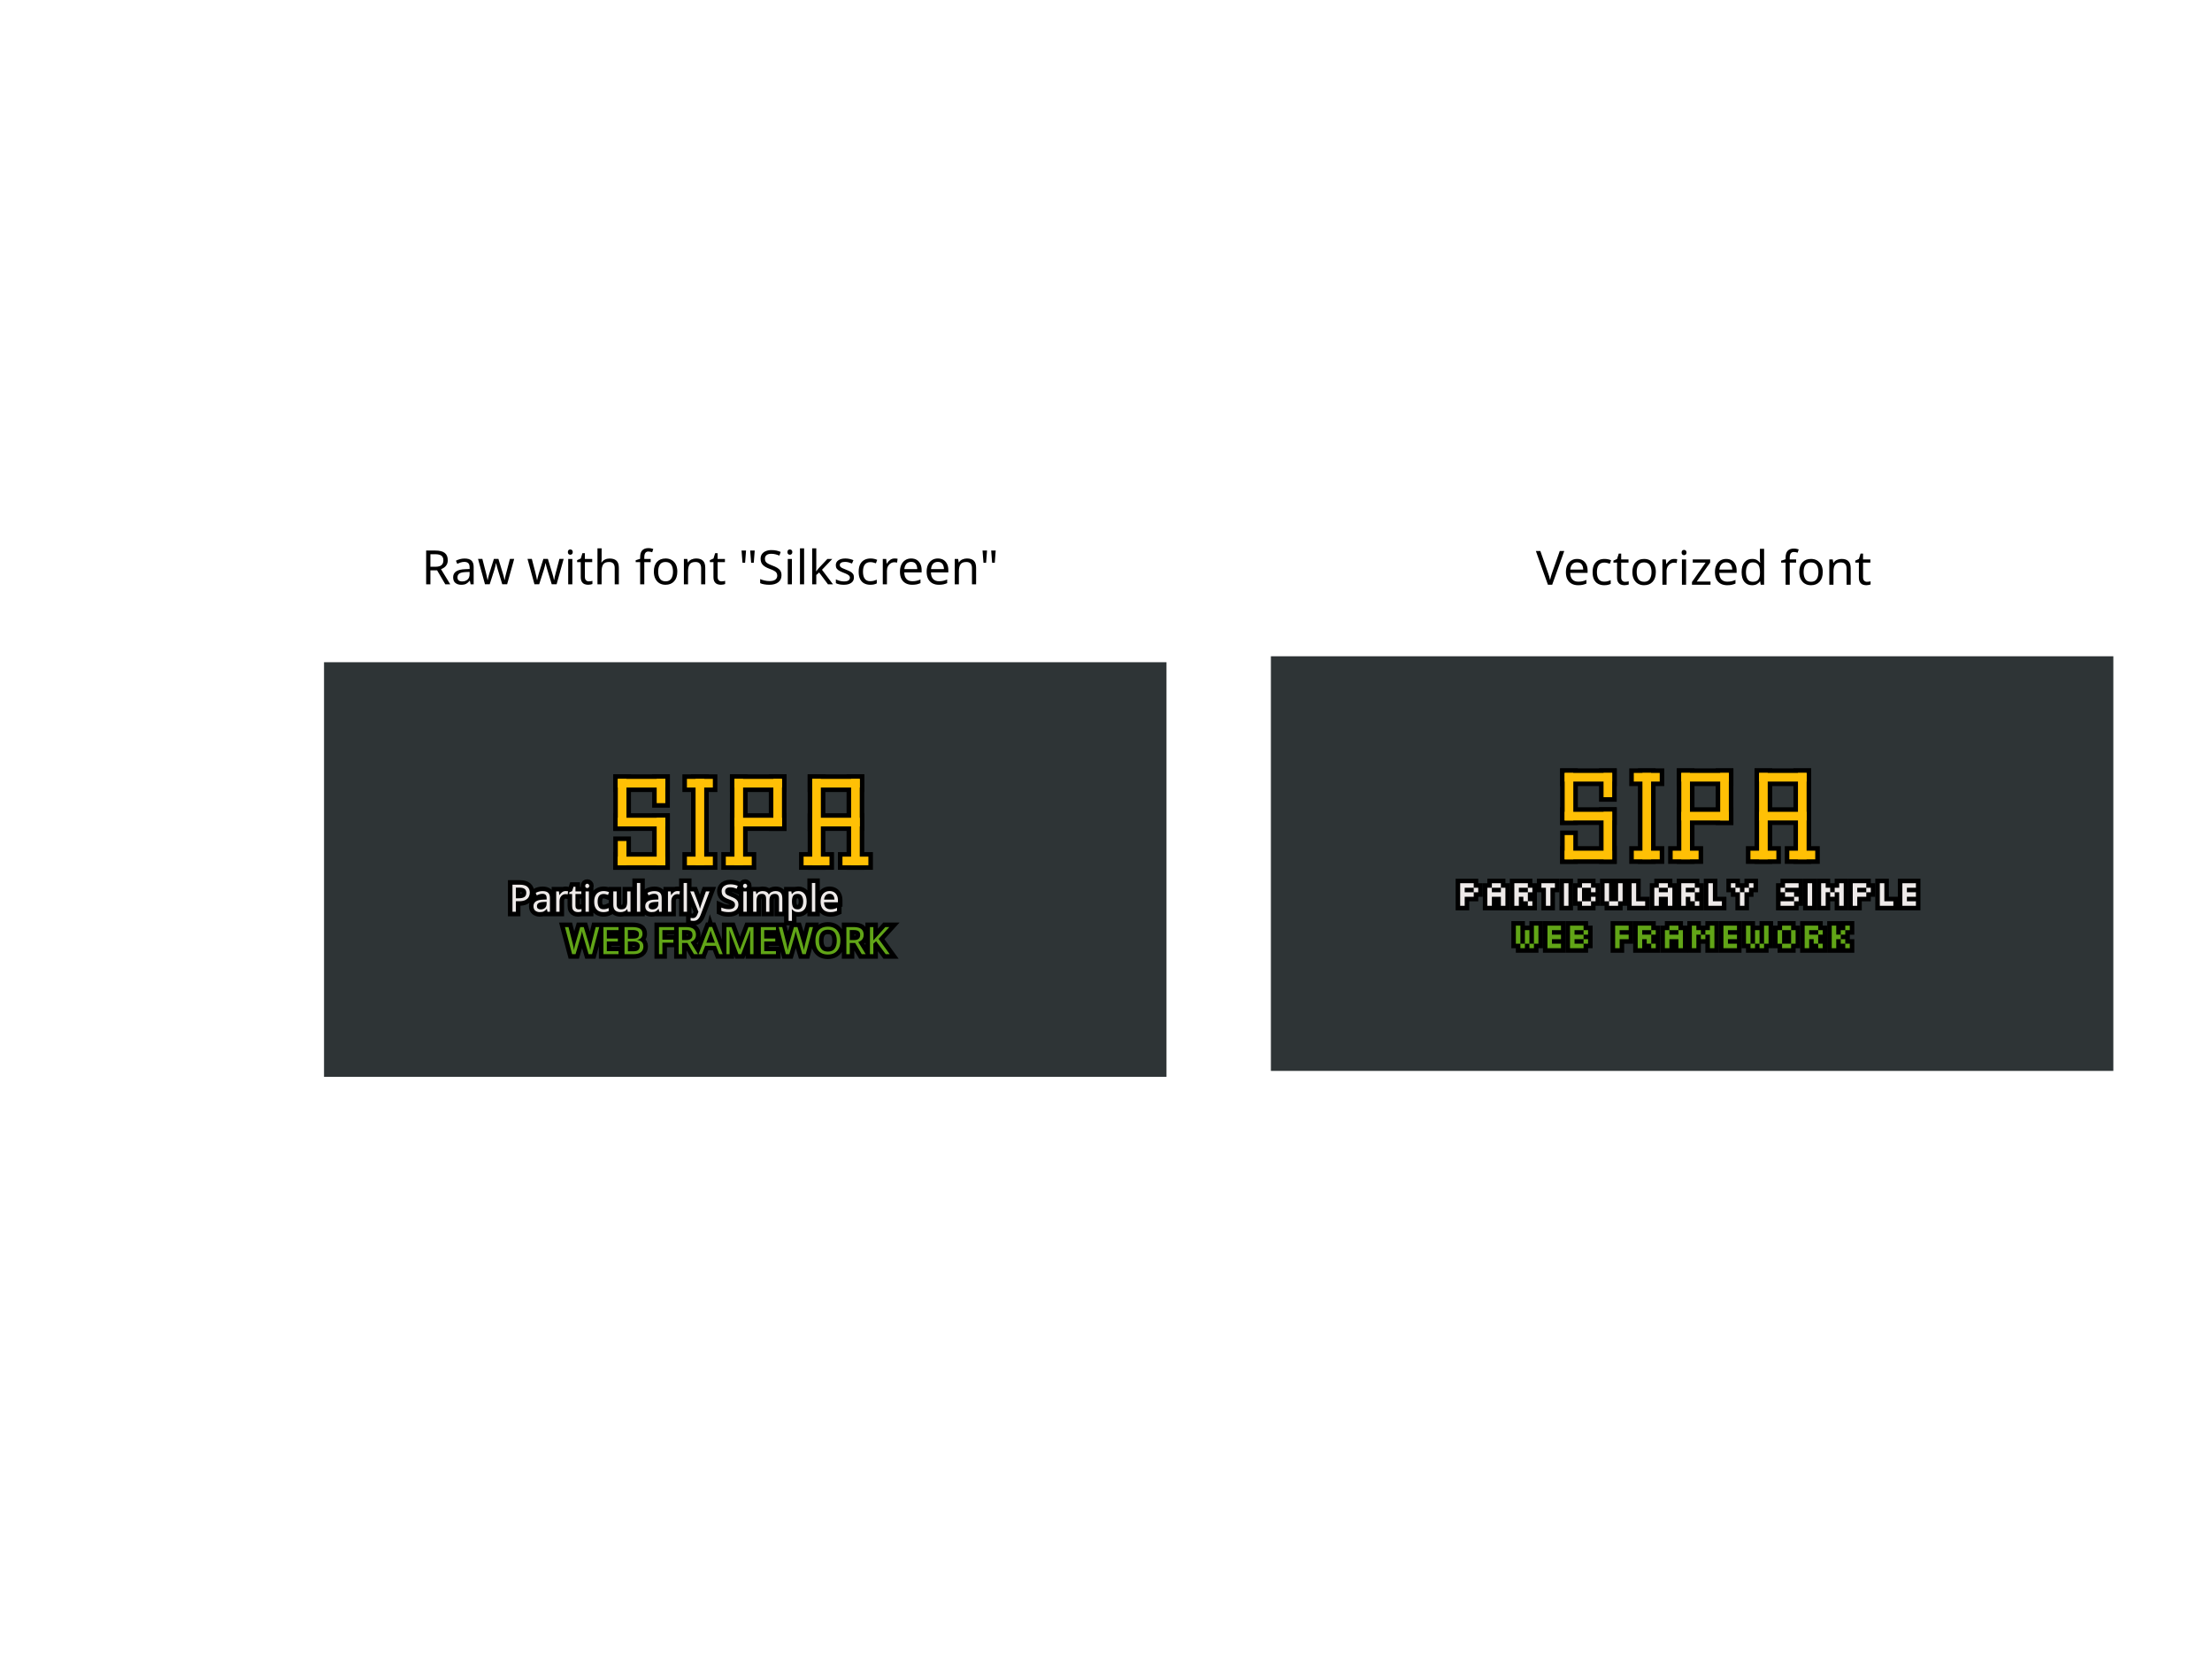
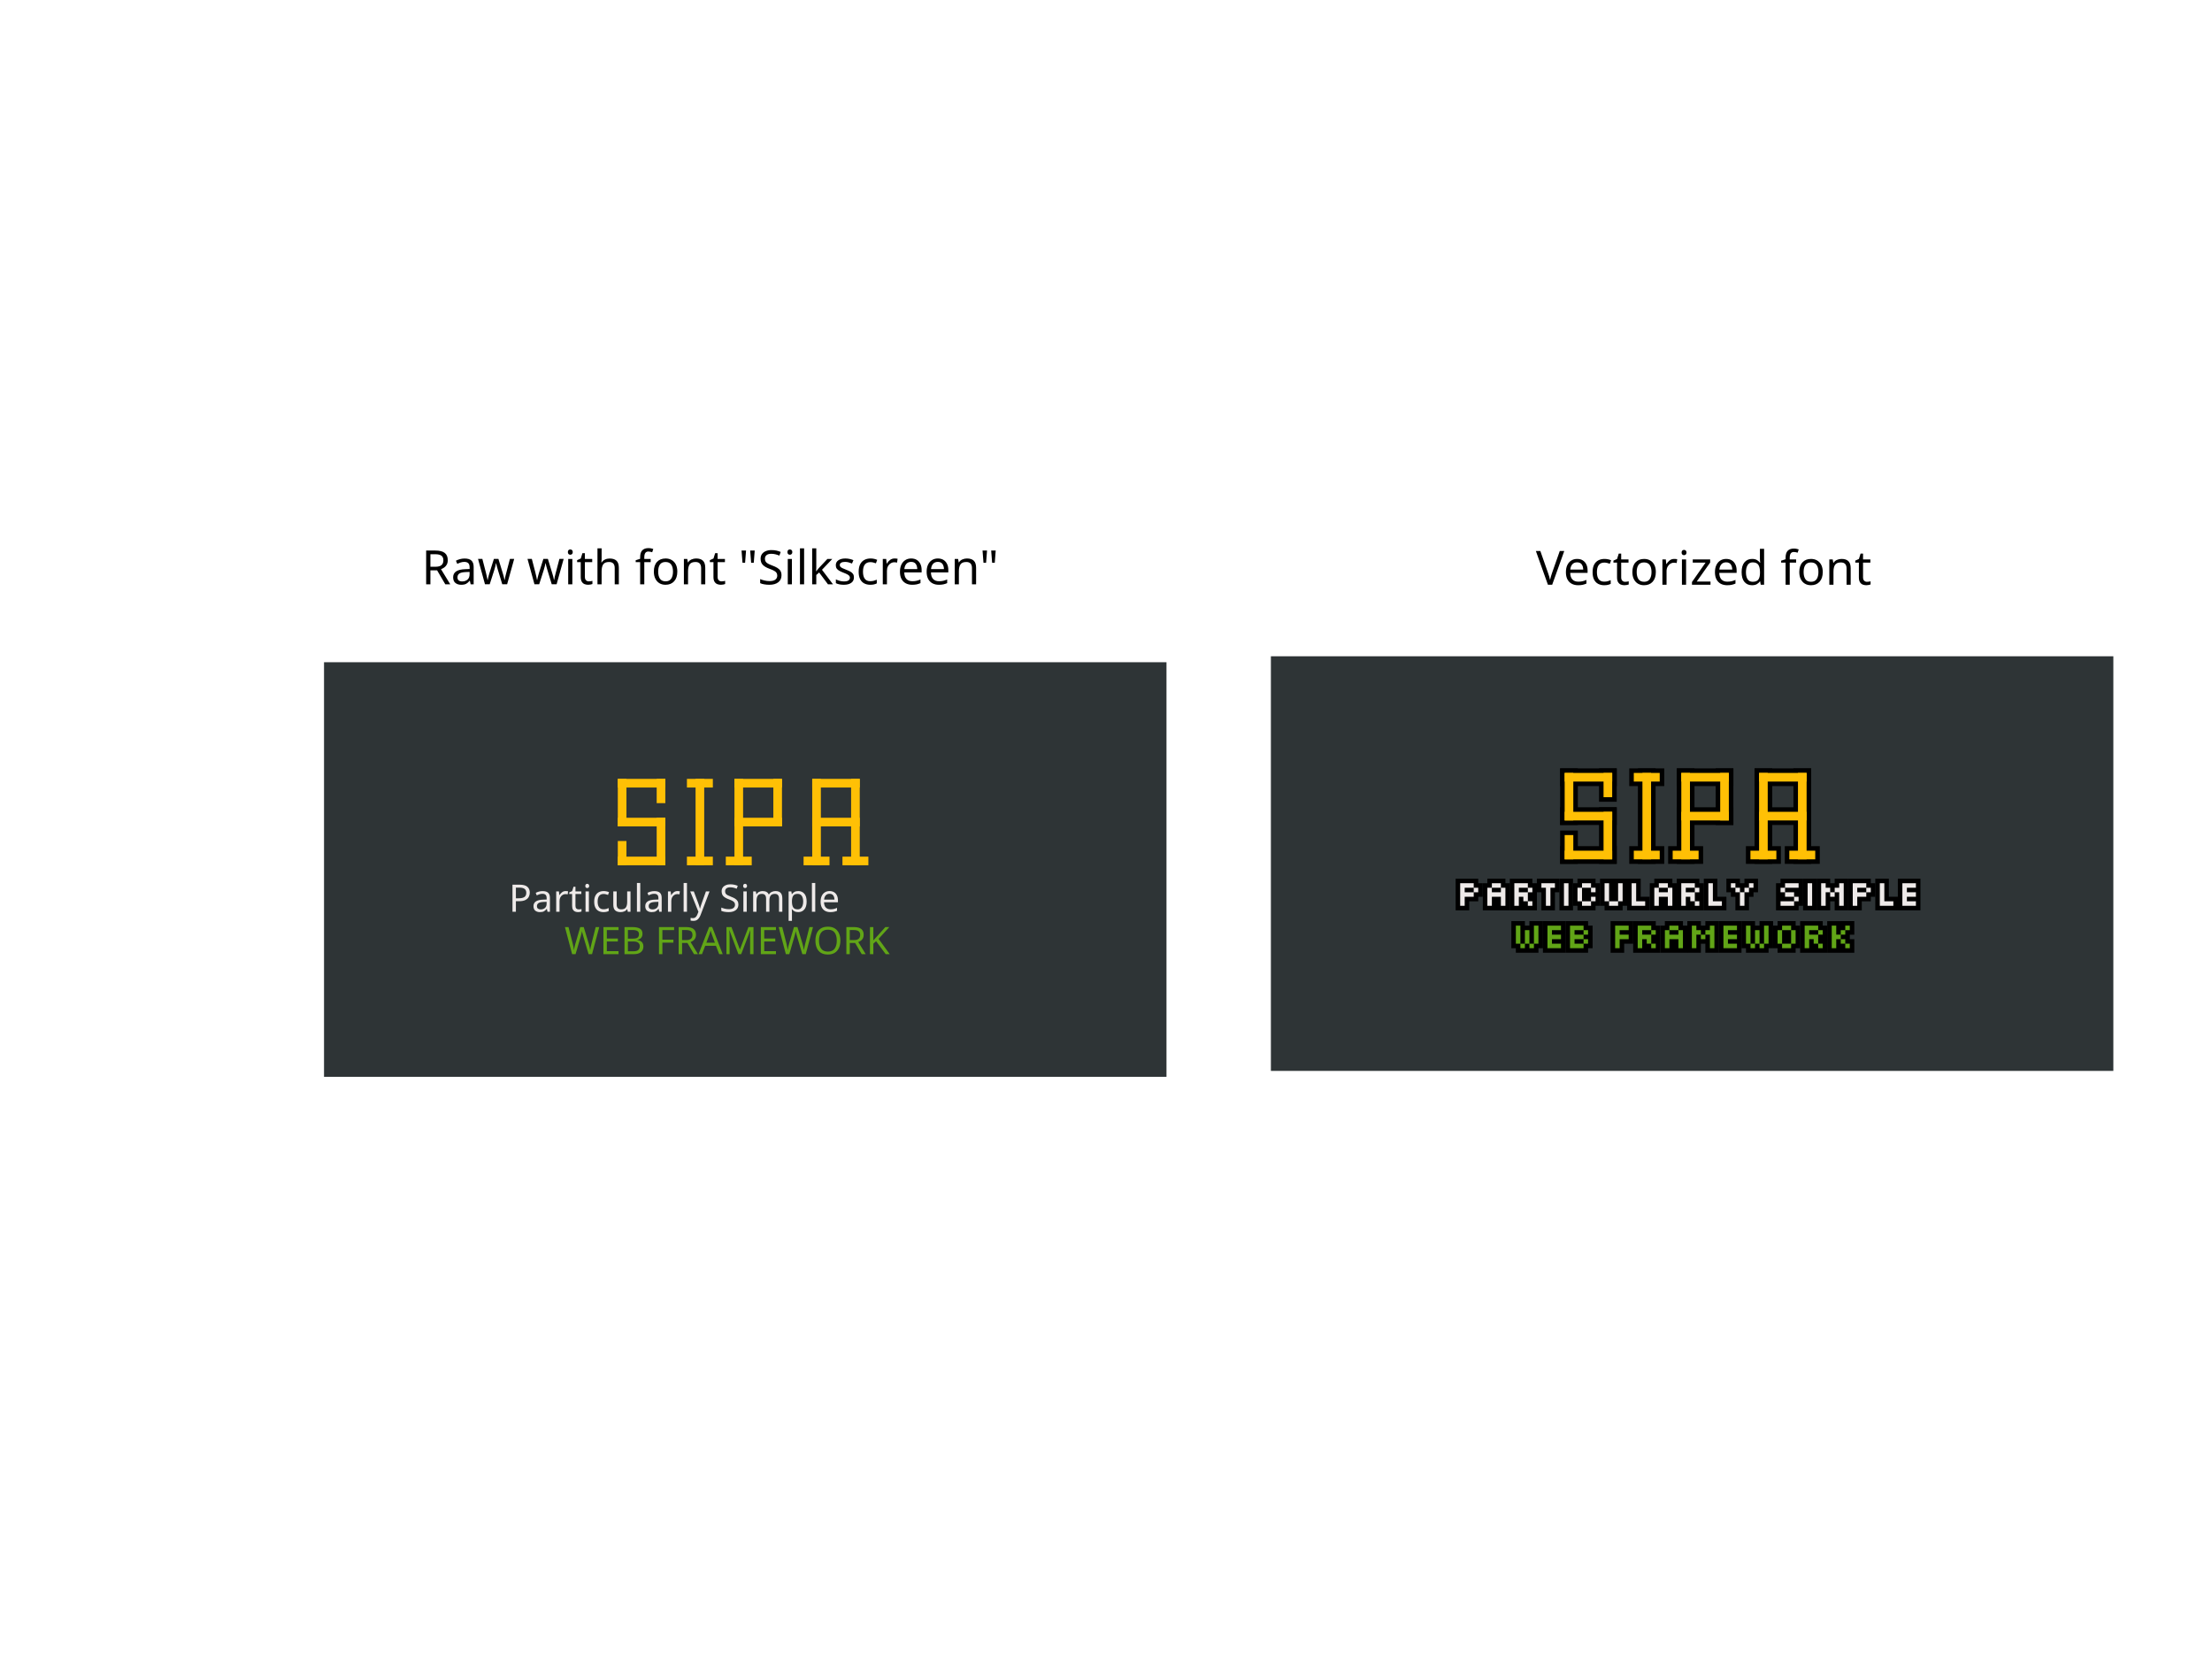
<svg xmlns="http://www.w3.org/2000/svg" width="1024" height="768" viewBox="0 0 1024 768" version="1.1" id="svg5">
  <defs id="defs2" />
  <g id="layer1">
    <rect style="fill:#2e3436;fill-opacity:1;stroke-width:28.039" id="rect19846" width="390" height="191.941" x="150" y="306.565" />
    <g id="g43095" transform="translate(0,36.56473)">
-       <g id="g42588" style="fill:#000000;fill-opacity:1;stroke:#000000;stroke-width:4.2;stroke-miterlimit:4;stroke-dasharray:none;stroke-opacity:1">
-         <rect style="fill:#000000;fill-opacity:1;stroke:#000000;stroke-width:4.2;stroke-miterlimit:4;stroke-dasharray:none;stroke-opacity:1" id="rect42546" width="22" height="4" x="286" y="324" />
-         <rect style="fill:#000000;fill-opacity:1;stroke:#000000;stroke-width:4.2;stroke-miterlimit:4;stroke-dasharray:none;stroke-opacity:1" id="rect42548" width="22" height="4" x="340" y="324" />
-         <rect style="fill:#000000;fill-opacity:1;stroke:#000000;stroke-width:4.2;stroke-miterlimit:4;stroke-dasharray:none;stroke-opacity:1" id="rect42550" width="22" height="4" x="340" y="342" />
-         <rect style="fill:#000000;fill-opacity:1;stroke:#000000;stroke-width:4.2;stroke-miterlimit:4;stroke-dasharray:none;stroke-opacity:1" id="rect42552" width="22" height="4" x="324" y="-362" transform="rotate(90)" />
-         <rect style="fill:#000000;fill-opacity:1;stroke:#000000;stroke-width:4.2;stroke-miterlimit:4;stroke-dasharray:none;stroke-opacity:1" id="rect42554" width="22" height="4" x="286" y="342" />
-         <rect style="fill:#000000;fill-opacity:1;stroke:#000000;stroke-width:4.2;stroke-miterlimit:4;stroke-dasharray:none;stroke-opacity:1" id="rect42556" width="22" height="4" x="286" y="360" />
-         <rect style="fill:#000000;fill-opacity:1;stroke:#000000;stroke-width:4.2;stroke-miterlimit:4;stroke-dasharray:none;stroke-opacity:1" id="rect42558" width="22" height="4" x="324" y="-290" transform="rotate(90)" />
-         <rect style="fill:#000000;fill-opacity:1;stroke:#000000;stroke-width:4.2;stroke-miterlimit:4;stroke-dasharray:none;stroke-opacity:1" id="rect42560" width="22" height="4" x="342" y="-308" transform="rotate(90)" />
-         <rect style="fill:#000000;fill-opacity:1;stroke:#000000;stroke-width:4.2;stroke-miterlimit:4;stroke-dasharray:none;stroke-opacity:1" id="rect42562" width="40" height="4" x="324" y="-326" transform="rotate(90)" />
-         <rect style="fill:#000000;fill-opacity:1;stroke:#000000;stroke-width:4.2;stroke-miterlimit:4;stroke-dasharray:none;stroke-opacity:1" id="rect42564" width="40" height="4" x="324" y="-344" transform="rotate(90)" />
-         <rect style="fill:#000000;fill-opacity:1;stroke:#000000;stroke-width:4.2;stroke-miterlimit:4;stroke-dasharray:none;stroke-opacity:1" id="rect42566" width="11.234" height="4" x="-335.234" y="-308" transform="matrix(0,-1,-1,0,0,0)" />
-         <rect style="fill:#000000;fill-opacity:1;stroke:#000000;stroke-width:4.2;stroke-miterlimit:4;stroke-dasharray:none;stroke-opacity:1" id="rect42568" width="12" height="4" x="-330" y="324" transform="scale(-1,1)" />
-         <rect style="fill:#000000;fill-opacity:1;stroke:#000000;stroke-width:4.2;stroke-miterlimit:4;stroke-dasharray:none;stroke-opacity:1" id="rect42570" width="12" height="4" x="-330" y="360" transform="scale(-1,1)" />
-         <rect style="fill:#000000;fill-opacity:1;stroke:#000000;stroke-width:4.2;stroke-miterlimit:4;stroke-dasharray:none;stroke-opacity:1" id="rect42572" width="12" height="4" x="-348" y="360" transform="scale(-1,1)" />
-         <rect style="fill:#000000;fill-opacity:1;stroke:#000000;stroke-width:4.2;stroke-miterlimit:4;stroke-dasharray:none;stroke-opacity:1" id="rect42574" width="22" height="4" x="376" y="324" />
-         <rect style="fill:#000000;fill-opacity:1;stroke:#000000;stroke-width:4.2;stroke-miterlimit:4;stroke-dasharray:none;stroke-opacity:1" id="rect42576" width="22" height="4" x="376" y="342" />
-         <rect style="fill:#000000;fill-opacity:1;stroke:#000000;stroke-width:4.2;stroke-miterlimit:4;stroke-dasharray:none;stroke-opacity:1" id="rect42578" width="40" height="4" x="324" y="-380" transform="rotate(90)" />
-         <rect style="fill:#000000;fill-opacity:1;stroke:#000000;stroke-width:4.2;stroke-miterlimit:4;stroke-dasharray:none;stroke-opacity:1" id="rect42580" width="12" height="4" x="-384" y="360" transform="scale(-1,1)" />
-         <rect style="fill:#000000;fill-opacity:1;stroke:#000000;stroke-width:4.2;stroke-miterlimit:4;stroke-dasharray:none;stroke-opacity:1" id="rect42582" width="40" height="4" x="324" y="-398" transform="rotate(90)" />
-         <rect style="fill:#000000;fill-opacity:1;stroke:#000000;stroke-width:4.2;stroke-miterlimit:4;stroke-dasharray:none;stroke-opacity:1" id="rect42584" width="12" height="4" x="-402" y="360" transform="scale(-1,1)" />
-         <rect style="fill:#000000;fill-opacity:1;stroke:#000000;stroke-width:4.2;stroke-miterlimit:4;stroke-dasharray:none;stroke-opacity:1" id="rect42586" width="11.234" height="4" x="-364" y="-290" transform="matrix(0,-1,-1,0,0,0)" />
-       </g>
      <g id="g42544">
        <rect style="fill:#ffc005;fill-opacity:1;stroke:none;stroke-width:17.957" id="rect1068-6" width="22" height="4" x="286" y="324" />
        <rect style="fill:#ffc005;fill-opacity:1;stroke:none;stroke-width:17.957" id="rect1068-1-1" width="22" height="4" x="340" y="324" />
        <rect style="fill:#ffc005;fill-opacity:1;stroke:none;stroke-width:17.957" id="rect1068-5-1" width="22" height="4" x="340" y="342" />
        <rect style="fill:#ffc005;fill-opacity:1;stroke:none;stroke-width:17.957" id="rect1068-5-9-5" width="22" height="4" x="324" y="-362" transform="rotate(90)" />
        <rect style="fill:#ffc005;fill-opacity:1;stroke:none;stroke-width:17.957" id="rect1068-9-9" width="22" height="4" x="286" y="342" />
        <rect style="fill:#ffc005;fill-opacity:1;stroke:none;stroke-width:17.957" id="rect1068-9-09-8" width="22" height="4" x="286" y="360" />
        <rect style="fill:#ffc005;fill-opacity:1;stroke:none;stroke-width:17.957" id="rect1068-9-0-4" width="22" height="4" x="324" y="-290" transform="rotate(90)" />
        <rect style="fill:#ffc005;fill-opacity:1;stroke:none;stroke-width:17.957" id="rect1068-9-0-85-8" width="22" height="4" x="342" y="-308" transform="rotate(90)" />
        <rect style="fill:#ffc005;fill-opacity:1;stroke:none;stroke-width:24.214" id="rect1068-9-0-85-3-10" width="40" height="4" x="324" y="-326" transform="rotate(90)" />
        <rect style="fill:#ffc005;fill-opacity:1;stroke:none;stroke-width:24.214" id="rect1068-9-0-85-3-1-3" width="40" height="4" x="324" y="-344" transform="rotate(90)" />
        <rect style="fill:#ffc005;fill-opacity:1;stroke:none;stroke-width:12.832" id="rect1068-9-0-8-0" width="11.234" height="4" x="-335.234" y="-308" transform="matrix(0,-1,-1,0,0,0)" />
        <rect style="fill:#ffc005;fill-opacity:1;stroke:none;stroke-width:13.262" id="rect1068-9-0-8-8-4" width="12" height="4" x="-330" y="324" transform="scale(-1,1)" />
        <rect style="fill:#ffc005;fill-opacity:1;stroke:none;stroke-width:13.262" id="rect1068-9-0-8-8-5-4" width="12" height="4" x="-330" y="360" transform="scale(-1,1)" />
        <rect style="fill:#ffc005;fill-opacity:1;stroke:none;stroke-width:13.262" id="rect1068-9-0-8-8-5-6-4" width="12" height="4" x="-348" y="360" transform="scale(-1,1)" />
        <rect style="fill:#ffc005;fill-opacity:1;stroke:none;stroke-width:17.957" id="rect1068-1-8-4" width="22" height="4" x="376" y="324" />
        <rect style="fill:#ffc005;fill-opacity:1;stroke:none;stroke-width:17.957" id="rect1068-5-4-7" width="22" height="4" x="376" y="342" />
        <rect style="fill:#ffc005;fill-opacity:1;stroke:none;stroke-width:24.214" id="rect1068-9-0-85-3-1-8-6" width="40" height="4" x="324" y="-380" transform="rotate(90)" />
        <rect style="fill:#ffc005;fill-opacity:1;stroke:none;stroke-width:13.262" id="rect1068-9-0-8-8-5-6-1-31" width="12" height="4" x="-384" y="360" transform="scale(-1,1)" />
        <rect style="fill:#ffc005;fill-opacity:1;stroke:none;stroke-width:24.214" id="rect1068-9-0-85-3-1-8-0-7" width="40" height="4" x="324" y="-398" transform="rotate(90)" />
        <rect style="fill:#ffc005;fill-opacity:1;stroke:none;stroke-width:13.262" id="rect1068-9-0-8-8-5-6-1-3-5" width="12" height="4" x="-402" y="360" transform="scale(-1,1)" />
        <rect style="fill:#ffc005;fill-opacity:1;stroke:none;stroke-width:12.832" id="rect1068-9-0-8-6-9" width="11.234" height="4" x="-364" y="-290" transform="matrix(0,-1,-1,0,0,0)" />
      </g>
    </g>
    <g id="g43049" transform="translate(-6,38.56473)">
-       <text xml:space="preserve" style="font-style:normal;font-weight:normal;font-size:17.546px;line-height:1.25;font-family:sans-serif;fill:#000000;fill-opacity:1;stroke:#000000;stroke-width:4.2;stroke-miterlimit:4;stroke-dasharray:none;stroke-opacity:1" x="241.54" y="383.51" id="text42467">
-         <tspan id="tspan42465" x="241.54" y="383.51" style="font-style:normal;font-variant:normal;font-weight:normal;font-stretch:normal;font-family:Silkscreen;-inkscape-font-specification:Silkscreen;fill:#000000;fill-opacity:1;stroke:#000000;stroke-width:4.2;stroke-miterlimit:4;stroke-dasharray:none;stroke-opacity:1">Particularly Simple</tspan>
-       </text>
      <text xml:space="preserve" style="font-style:normal;font-weight:normal;font-size:17.546px;line-height:1.25;font-family:sans-serif;fill:#eeeae9;fill-opacity:1;stroke:none;stroke-width:4.2;stroke-miterlimit:4;stroke-dasharray:none" x="241.54" y="383.51" id="text2584-6">
        <tspan id="tspan2582-2" x="241.54" y="383.51" style="font-style:normal;font-variant:normal;font-weight:normal;font-stretch:normal;font-family:Silkscreen;-inkscape-font-specification:Silkscreen;fill:#eeeae9;fill-opacity:1;stroke-width:4.2;stroke-miterlimit:4;stroke-dasharray:none">Particularly Simple</tspan>
      </text>
      <text xml:space="preserve" style="font-style:normal;font-weight:normal;font-size:21.896px;line-height:1.25;font-family:sans-serif;fill:#000000;fill-opacity:1;stroke:none;stroke-width:0.547" x="201.155" y="231.926" id="text48368">
        <tspan id="tspan48366" x="201.155" y="231.926" style="stroke-width:0.547">Raw with font "Silkscreen"</tspan>
      </text>
      <text xml:space="preserve" style="font-style:normal;font-weight:normal;font-size:21.896px;line-height:1.25;font-family:sans-serif;fill:#000000;fill-opacity:1;stroke:none;stroke-width:0.547" x="717.004" y="232.133" id="text48368-9">
        <tspan id="tspan48366-6" x="717.004" y="232.133" style="stroke-width:0.547">Vectorized font</tspan>
      </text>
    </g>
    <g id="g43101" transform="translate(2,38.56473)">
-       <text xml:space="preserve" style="font-style:normal;font-weight:normal;font-size:17.546px;line-height:1.25;font-family:sans-serif;fill:#000000;fill-opacity:1;stroke:#000000;stroke-width:4.2;stroke-miterlimit:4;stroke-dasharray:none;stroke-opacity:1" x="259.322" y="403.141" id="text42319">
-         <tspan id="tspan42317" x="259.322" y="403.141" style="font-style:normal;font-variant:normal;font-weight:normal;font-stretch:normal;font-family:Silkscreen;-inkscape-font-specification:Silkscreen;fill:#000000;fill-opacity:1;stroke:#000000;stroke-width:4.2;stroke-miterlimit:4;stroke-dasharray:none;stroke-opacity:1">WEB FRAMEWORK</tspan>
-       </text>
      <text xml:space="preserve" style="font-style:normal;font-weight:normal;font-size:17.546px;line-height:1.25;font-family:sans-serif;fill:#61a517;fill-opacity:1;stroke:none;stroke-width:1.239;stroke-miterlimit:4;stroke-dasharray:none;stroke-opacity:1" x="259.322" y="403.141" id="text2584-8-1">
        <tspan id="tspan2582-5-7" x="259.322" y="403.141" style="font-style:normal;font-variant:normal;font-weight:normal;font-stretch:normal;font-family:Silkscreen;-inkscape-font-specification:Silkscreen;fill:#61a517;fill-opacity:1;stroke:none;stroke-width:1.239;stroke-miterlimit:4;stroke-dasharray:none;stroke-opacity:1">WEB FRAMEWORK</tspan>
      </text>
    </g>
    <rect style="fill:#2e3436;fill-opacity:1;stroke-width:28.039" id="rect19846-9" width="390" height="191.941" x="588.331" y="303.81" />
    <g id="g43095-3" transform="translate(438.3312,33.80987)">
      <g id="g42588-6" style="fill:#000000;fill-opacity:1;stroke:#000000;stroke-width:4.2;stroke-miterlimit:4;stroke-dasharray:none;stroke-opacity:1">
        <rect style="fill:#000000;fill-opacity:1;stroke:#000000;stroke-width:4.2;stroke-miterlimit:4;stroke-dasharray:none;stroke-opacity:1" id="rect42546-0" width="22" height="4" x="286" y="324" />
        <rect style="fill:#000000;fill-opacity:1;stroke:#000000;stroke-width:4.2;stroke-miterlimit:4;stroke-dasharray:none;stroke-opacity:1" id="rect42548-5" width="22" height="4" x="340" y="324" />
        <rect style="fill:#000000;fill-opacity:1;stroke:#000000;stroke-width:4.2;stroke-miterlimit:4;stroke-dasharray:none;stroke-opacity:1" id="rect42550-0" width="22" height="4" x="340" y="342" />
        <rect style="fill:#000000;fill-opacity:1;stroke:#000000;stroke-width:4.2;stroke-miterlimit:4;stroke-dasharray:none;stroke-opacity:1" id="rect42552-2" width="22" height="4" x="324" y="-362" transform="rotate(90)" />
        <rect style="fill:#000000;fill-opacity:1;stroke:#000000;stroke-width:4.2;stroke-miterlimit:4;stroke-dasharray:none;stroke-opacity:1" id="rect42554-9" width="22" height="4" x="286" y="342" />
        <rect style="fill:#000000;fill-opacity:1;stroke:#000000;stroke-width:4.2;stroke-miterlimit:4;stroke-dasharray:none;stroke-opacity:1" id="rect42556-4" width="22" height="4" x="286" y="360" />
        <rect style="fill:#000000;fill-opacity:1;stroke:#000000;stroke-width:4.2;stroke-miterlimit:4;stroke-dasharray:none;stroke-opacity:1" id="rect42558-3" width="22" height="4" x="324" y="-290" transform="rotate(90)" />
        <rect style="fill:#000000;fill-opacity:1;stroke:#000000;stroke-width:4.2;stroke-miterlimit:4;stroke-dasharray:none;stroke-opacity:1" id="rect42560-5" width="22" height="4" x="342" y="-308" transform="rotate(90)" />
        <rect style="fill:#000000;fill-opacity:1;stroke:#000000;stroke-width:4.2;stroke-miterlimit:4;stroke-dasharray:none;stroke-opacity:1" id="rect42562-1" width="40" height="4" x="324" y="-326" transform="rotate(90)" />
        <rect style="fill:#000000;fill-opacity:1;stroke:#000000;stroke-width:4.2;stroke-miterlimit:4;stroke-dasharray:none;stroke-opacity:1" id="rect42564-7" width="40" height="4" x="324" y="-344" transform="rotate(90)" />
        <rect style="fill:#000000;fill-opacity:1;stroke:#000000;stroke-width:4.2;stroke-miterlimit:4;stroke-dasharray:none;stroke-opacity:1" id="rect42566-4" width="11.234" height="4" x="-335.234" y="-308" transform="matrix(0,-1,-1,0,0,0)" />
        <rect style="fill:#000000;fill-opacity:1;stroke:#000000;stroke-width:4.2;stroke-miterlimit:4;stroke-dasharray:none;stroke-opacity:1" id="rect42568-3" width="12" height="4" x="-330" y="324" transform="scale(-1,1)" />
        <rect style="fill:#000000;fill-opacity:1;stroke:#000000;stroke-width:4.2;stroke-miterlimit:4;stroke-dasharray:none;stroke-opacity:1" id="rect42570-1" width="12" height="4" x="-330" y="360" transform="scale(-1,1)" />
        <rect style="fill:#000000;fill-opacity:1;stroke:#000000;stroke-width:4.2;stroke-miterlimit:4;stroke-dasharray:none;stroke-opacity:1" id="rect42572-4" width="12" height="4" x="-348" y="360" transform="scale(-1,1)" />
        <rect style="fill:#000000;fill-opacity:1;stroke:#000000;stroke-width:4.2;stroke-miterlimit:4;stroke-dasharray:none;stroke-opacity:1" id="rect42574-6" width="22" height="4" x="376" y="324" />
        <rect style="fill:#000000;fill-opacity:1;stroke:#000000;stroke-width:4.2;stroke-miterlimit:4;stroke-dasharray:none;stroke-opacity:1" id="rect42576-9" width="22" height="4" x="376" y="342" />
        <rect style="fill:#000000;fill-opacity:1;stroke:#000000;stroke-width:4.2;stroke-miterlimit:4;stroke-dasharray:none;stroke-opacity:1" id="rect42578-4" width="40" height="4" x="324" y="-380" transform="rotate(90)" />
        <rect style="fill:#000000;fill-opacity:1;stroke:#000000;stroke-width:4.2;stroke-miterlimit:4;stroke-dasharray:none;stroke-opacity:1" id="rect42580-2" width="12" height="4" x="-384" y="360" transform="scale(-1,1)" />
        <rect style="fill:#000000;fill-opacity:1;stroke:#000000;stroke-width:4.2;stroke-miterlimit:4;stroke-dasharray:none;stroke-opacity:1" id="rect42582-2" width="40" height="4" x="324" y="-398" transform="rotate(90)" />
        <rect style="fill:#000000;fill-opacity:1;stroke:#000000;stroke-width:4.2;stroke-miterlimit:4;stroke-dasharray:none;stroke-opacity:1" id="rect42584-6" width="12" height="4" x="-402" y="360" transform="scale(-1,1)" />
        <rect style="fill:#000000;fill-opacity:1;stroke:#000000;stroke-width:4.2;stroke-miterlimit:4;stroke-dasharray:none;stroke-opacity:1" id="rect42586-4" width="11.234" height="4" x="-364" y="-290" transform="matrix(0,-1,-1,0,0,0)" />
      </g>
      <g id="g42544-1">
        <rect style="fill:#ffc005;fill-opacity:1;stroke:none;stroke-width:17.957" id="rect1068-6-2" width="22" height="4" x="286" y="324" />
        <rect style="fill:#ffc005;fill-opacity:1;stroke:none;stroke-width:17.957" id="rect1068-1-1-8" width="22" height="4" x="340" y="324" />
        <rect style="fill:#ffc005;fill-opacity:1;stroke:none;stroke-width:17.957" id="rect1068-5-1-8" width="22" height="4" x="340" y="342" />
        <rect style="fill:#ffc005;fill-opacity:1;stroke:none;stroke-width:17.957" id="rect1068-5-9-5-9" width="22" height="4" x="324" y="-362" transform="rotate(90)" />
        <rect style="fill:#ffc005;fill-opacity:1;stroke:none;stroke-width:17.957" id="rect1068-9-9-2" width="22" height="4" x="286" y="342" />
        <rect style="fill:#ffc005;fill-opacity:1;stroke:none;stroke-width:17.957" id="rect1068-9-09-8-8" width="22" height="4" x="286" y="360" />
        <rect style="fill:#ffc005;fill-opacity:1;stroke:none;stroke-width:17.957" id="rect1068-9-0-4-8" width="22" height="4" x="324" y="-290" transform="rotate(90)" />
        <rect style="fill:#ffc005;fill-opacity:1;stroke:none;stroke-width:17.957" id="rect1068-9-0-85-8-8" width="22" height="4" x="342" y="-308" transform="rotate(90)" />
        <rect style="fill:#ffc005;fill-opacity:1;stroke:none;stroke-width:24.214" id="rect1068-9-0-85-3-10-6" width="40" height="4" x="324" y="-326" transform="rotate(90)" />
        <rect style="fill:#ffc005;fill-opacity:1;stroke:none;stroke-width:24.214" id="rect1068-9-0-85-3-1-3-8" width="40" height="4" x="324" y="-344" transform="rotate(90)" />
        <rect style="fill:#ffc005;fill-opacity:1;stroke:none;stroke-width:12.832" id="rect1068-9-0-8-0-3" width="11.234" height="4" x="-335.234" y="-308" transform="matrix(0,-1,-1,0,0,0)" />
        <rect style="fill:#ffc005;fill-opacity:1;stroke:none;stroke-width:13.262" id="rect1068-9-0-8-8-4-8" width="12" height="4" x="-330" y="324" transform="scale(-1,1)" />
        <rect style="fill:#ffc005;fill-opacity:1;stroke:none;stroke-width:13.262" id="rect1068-9-0-8-8-5-4-3" width="12" height="4" x="-330" y="360" transform="scale(-1,1)" />
        <rect style="fill:#ffc005;fill-opacity:1;stroke:none;stroke-width:13.262" id="rect1068-9-0-8-8-5-6-4-3" width="12" height="4" x="-348" y="360" transform="scale(-1,1)" />
        <rect style="fill:#ffc005;fill-opacity:1;stroke:none;stroke-width:17.957" id="rect1068-1-8-4-3" width="22" height="4" x="376" y="324" />
        <rect style="fill:#ffc005;fill-opacity:1;stroke:none;stroke-width:17.957" id="rect1068-5-4-7-8" width="22" height="4" x="376" y="342" />
        <rect style="fill:#ffc005;fill-opacity:1;stroke:none;stroke-width:24.214" id="rect1068-9-0-85-3-1-8-6-0" width="40" height="4" x="324" y="-380" transform="rotate(90)" />
        <rect style="fill:#ffc005;fill-opacity:1;stroke:none;stroke-width:13.262" id="rect1068-9-0-8-8-5-6-1-31-4" width="12" height="4" x="-384" y="360" transform="scale(-1,1)" />
        <rect style="fill:#ffc005;fill-opacity:1;stroke:none;stroke-width:24.214" id="rect1068-9-0-85-3-1-8-0-7-7" width="40" height="4" x="324" y="-398" transform="rotate(90)" />
        <rect style="fill:#ffc005;fill-opacity:1;stroke:none;stroke-width:13.262" id="rect1068-9-0-8-8-5-6-1-3-5-6" width="12" height="4" x="-402" y="360" transform="scale(-1,1)" />
        <rect style="fill:#ffc005;fill-opacity:1;stroke:none;stroke-width:12.832" id="rect1068-9-0-8-6-9-8" width="11.234" height="4" x="-364" y="-290" transform="matrix(0,-1,-1,0,0,0)" />
      </g>
    </g>
    <g id="g43049-9" transform="translate(432.3312,35.80987)">
      <g aria-label="Particularly Simple" id="text42467-0" style="font-size:17.546px;line-height:1.25;stroke:#000000;stroke-width:4.2">
        <path d="M 243.628,383.51 V 373.066 h 6.267 v 2.089 h -4.178 v 2.089 h 4.178 v 2.089 h -4.178 v 4.178 z m 6.267,-8.355 h 2.089 v 2.089 h -2.089 z" style="font-family:Silkscreen;-inkscape-font-specification:Silkscreen" id="path44671" />
        <path d="m 256.212,383.51 v -8.355 h 2.089 v 2.089 h 4.178 v -2.089 h 2.089 v 8.355 h -2.089 v -4.178 h -4.178 v 4.178 z m 2.089,-10.444 v 2.089 h 4.178 v -2.089 z" style="font-family:Silkscreen;-inkscape-font-specification:Silkscreen" id="path44673" />
        <path d="M 268.694,383.51 V 373.066 h 6.267 v 2.089 h -4.178 v 2.089 h 4.178 v 2.089 h -4.178 v 4.178 z m 6.267,-8.355 h 2.089 v 2.089 h -2.089 z m -2.089,4.178 h 2.089 v 2.089 h -2.089 z m 2.089,2.089 h 2.089 v 2.089 h -2.089 z" style="font-family:Silkscreen;-inkscape-font-specification:Silkscreen" id="path44675" />
        <path d="m 283.316,383.51 v -8.355 h -2.089 v -2.089 h 6.267 v 2.089 h -2.089 v 8.355 z" style="font-family:Silkscreen;-inkscape-font-specification:Silkscreen" id="path44677" />
        <path d="M 291.672,383.51 V 373.066 h 2.089 v 10.444 z" style="font-family:Silkscreen;-inkscape-font-specification:Silkscreen" id="path44679" />
        <path d="m 306.294,377.243 h -2.089 v -2.089 h 2.089 z m -2.089,-2.089 h -4.178 v -2.089 h 4.178 z m 2.089,6.267 h -2.089 v -2.089 h 2.089 z m -6.267,0 h -2.089 v -6.267 h 2.089 z m 4.178,2.089 h -4.178 v -2.089 h 4.178 z m -4.178,0 z m 4.178,-4.178 z" style="font-family:Silkscreen;-inkscape-font-specification:Silkscreen" id="path44681" />
        <path d="m 316.738,373.066 h 2.089 v 8.355 h -2.089 z m 0,10.444 h -4.178 v -2.089 h 4.178 z m -6.267,-10.444 h 2.089 v 8.355 h -2.089 z" style="font-family:Silkscreen;-inkscape-font-specification:Silkscreen" id="path44683" />
        <path d="m 325.093,381.421 h 4.178 v 2.089 h -6.267 V 373.066 h 2.089 z" style="font-family:Silkscreen;-inkscape-font-specification:Silkscreen" id="path44685" />
        <path d="m 333.499,383.51 v -8.355 h 2.089 v 2.089 h 4.178 v -2.089 h 2.089 v 8.355 h -2.089 v -4.178 h -4.178 v 4.178 z m 2.089,-10.444 v 2.089 h 4.178 v -2.089 z" style="font-family:Silkscreen;-inkscape-font-specification:Silkscreen" id="path44687" />
        <path d="M 345.982,383.51 V 373.066 h 6.267 v 2.089 h -4.178 v 2.089 h 4.178 v 2.089 h -4.178 v 4.178 z m 6.267,-8.355 h 2.089 v 2.089 h -2.089 z m -2.089,4.178 h 2.089 v 2.089 h -2.089 z m 2.089,2.089 h 2.089 v 2.089 h -2.089 z" style="font-family:Silkscreen;-inkscape-font-specification:Silkscreen" id="path44689" />
        <path d="m 360.604,381.421 h 4.178 v 2.089 h -6.267 V 373.066 h 2.089 z" style="font-family:Silkscreen;-inkscape-font-specification:Silkscreen" id="path44691" />
        <path d="m 375.226,375.154 h 2.089 v 2.089 h -2.089 z m -4.178,0 h 2.089 v 2.089 h -2.089 z m 2.089,8.355 v -6.267 h 2.089 v 6.267 z m -4.178,-10.444 h 2.089 v 2.089 h -2.089 z m 8.355,0 h 2.089 v 2.089 h -2.089 z" style="font-family:Silkscreen;-inkscape-font-specification:Silkscreen" id="path44693" />
        <path d="m 391.936,383.51 v -2.089 h 6.267 v 2.089 z m 2.089,-8.355 v -2.089 h 6.267 v 2.089 z m 0,4.178 h 4.178 v -2.089 h -4.178 z m 4.178,0 h 2.089 v 2.089 h -2.089 z m -6.267,-4.178 h 2.089 v 2.089 h -2.089 z" style="font-family:Silkscreen;-inkscape-font-specification:Silkscreen" id="path44695" />
        <path d="M 404.469,383.51 V 373.066 h 2.089 v 10.444 z" style="font-family:Silkscreen;-inkscape-font-specification:Silkscreen" id="path44697" />
        <path d="M 410.736,383.51 V 373.066 h 2.089 v 10.444 z m 8.355,0 V 373.066 h 2.089 v 10.444 z m -2.089,-8.355 h 2.089 v 2.089 h -2.089 z m -2.089,2.089 h 2.089 v 2.089 h -2.089 z m -2.089,-2.089 h 2.089 v 2.089 h -2.089 z" style="font-family:Silkscreen;-inkscape-font-specification:Silkscreen" id="path44699" />
        <path d="M 425.358,383.51 V 373.066 h 6.267 v 2.089 h -4.178 v 2.089 h 4.178 v 2.089 h -4.178 v 4.178 z m 6.267,-8.355 h 2.089 v 2.089 h -2.089 z" style="font-family:Silkscreen;-inkscape-font-specification:Silkscreen" id="path44701" />
        <path d="m 439.98,381.421 h 4.178 v 2.089 h -6.267 V 373.066 h 2.089 z" style="font-family:Silkscreen;-inkscape-font-specification:Silkscreen" id="path44703" />
        <path d="m 454.602,375.154 h -4.178 v 2.089 h 4.178 v 2.089 h -4.178 v 2.089 h 4.178 v 2.089 h -6.267 V 373.066 h 6.267 z" style="font-family:Silkscreen;-inkscape-font-specification:Silkscreen" id="path44705" />
      </g>
      <g aria-label="Particularly Simple" id="text2584-6-8" style="font-size:17.546px;line-height:1.25;fill:#eeeae9;stroke-width:4.2">
        <path d="M 243.628,383.51 V 373.066 h 6.267 v 2.089 h -4.178 v 2.089 h 4.178 v 2.089 h -4.178 v 4.178 z m 6.267,-8.355 h 2.089 v 2.089 h -2.089 z" style="font-family:Silkscreen;-inkscape-font-specification:Silkscreen" id="path44708" />
        <path d="m 256.212,383.51 v -8.355 h 2.089 v 2.089 h 4.178 v -2.089 h 2.089 v 8.355 h -2.089 v -4.178 h -4.178 v 4.178 z m 2.089,-10.444 v 2.089 h 4.178 v -2.089 z" style="font-family:Silkscreen;-inkscape-font-specification:Silkscreen" id="path44710" />
        <path d="M 268.694,383.51 V 373.066 h 6.267 v 2.089 h -4.178 v 2.089 h 4.178 v 2.089 h -4.178 v 4.178 z m 6.267,-8.355 h 2.089 v 2.089 h -2.089 z m -2.089,4.178 h 2.089 v 2.089 h -2.089 z m 2.089,2.089 h 2.089 v 2.089 h -2.089 z" style="font-family:Silkscreen;-inkscape-font-specification:Silkscreen" id="path44712" />
        <path d="m 283.316,383.51 v -8.355 h -2.089 v -2.089 h 6.267 v 2.089 h -2.089 v 8.355 z" style="font-family:Silkscreen;-inkscape-font-specification:Silkscreen" id="path44714" />
        <path d="M 291.672,383.51 V 373.066 h 2.089 v 10.444 z" style="font-family:Silkscreen;-inkscape-font-specification:Silkscreen" id="path44716" />
        <path d="m 306.294,377.243 h -2.089 v -2.089 h 2.089 z m -2.089,-2.089 h -4.178 v -2.089 h 4.178 z m 2.089,6.267 h -2.089 v -2.089 h 2.089 z m -6.267,0 h -2.089 v -6.267 h 2.089 z m 4.178,2.089 h -4.178 v -2.089 h 4.178 z m -4.178,0 z m 4.178,-4.178 z" style="font-family:Silkscreen;-inkscape-font-specification:Silkscreen" id="path44718" />
        <path d="m 316.738,373.066 h 2.089 v 8.355 h -2.089 z m 0,10.444 h -4.178 v -2.089 h 4.178 z m -6.267,-10.444 h 2.089 v 8.355 h -2.089 z" style="font-family:Silkscreen;-inkscape-font-specification:Silkscreen" id="path44720" />
        <path d="m 325.093,381.421 h 4.178 v 2.089 h -6.267 V 373.066 h 2.089 z" style="font-family:Silkscreen;-inkscape-font-specification:Silkscreen" id="path44722" />
        <path d="m 333.499,383.51 v -8.355 h 2.089 v 2.089 h 4.178 v -2.089 h 2.089 v 8.355 h -2.089 v -4.178 h -4.178 v 4.178 z m 2.089,-10.444 v 2.089 h 4.178 v -2.089 z" style="font-family:Silkscreen;-inkscape-font-specification:Silkscreen" id="path44724" />
        <path d="M 345.982,383.51 V 373.066 h 6.267 v 2.089 h -4.178 v 2.089 h 4.178 v 2.089 h -4.178 v 4.178 z m 6.267,-8.355 h 2.089 v 2.089 h -2.089 z m -2.089,4.178 h 2.089 v 2.089 h -2.089 z m 2.089,2.089 h 2.089 v 2.089 h -2.089 z" style="font-family:Silkscreen;-inkscape-font-specification:Silkscreen" id="path44726" />
        <path d="m 360.604,381.421 h 4.178 v 2.089 h -6.267 V 373.066 h 2.089 z" style="font-family:Silkscreen;-inkscape-font-specification:Silkscreen" id="path44728" />
        <path d="m 375.226,375.154 h 2.089 v 2.089 h -2.089 z m -4.178,0 h 2.089 v 2.089 h -2.089 z m 2.089,8.355 v -6.267 h 2.089 v 6.267 z m -4.178,-10.444 h 2.089 v 2.089 h -2.089 z m 8.355,0 h 2.089 v 2.089 h -2.089 z" style="font-family:Silkscreen;-inkscape-font-specification:Silkscreen" id="path44730" />
        <path d="m 391.936,383.51 v -2.089 h 6.267 v 2.089 z m 2.089,-8.355 v -2.089 h 6.267 v 2.089 z m 0,4.178 h 4.178 v -2.089 h -4.178 z m 4.178,0 h 2.089 v 2.089 h -2.089 z m -6.267,-4.178 h 2.089 v 2.089 h -2.089 z" style="font-family:Silkscreen;-inkscape-font-specification:Silkscreen" id="path44732" />
        <path d="M 404.469,383.51 V 373.066 h 2.089 v 10.444 z" style="font-family:Silkscreen;-inkscape-font-specification:Silkscreen" id="path44734" />
        <path d="M 410.736,383.51 V 373.066 h 2.089 v 10.444 z m 8.355,0 V 373.066 h 2.089 v 10.444 z m -2.089,-8.355 h 2.089 v 2.089 h -2.089 z m -2.089,2.089 h 2.089 v 2.089 h -2.089 z m -2.089,-2.089 h 2.089 v 2.089 h -2.089 z" style="font-family:Silkscreen;-inkscape-font-specification:Silkscreen" id="path44736" />
        <path d="M 425.358,383.51 V 373.066 h 6.267 v 2.089 h -4.178 v 2.089 h 4.178 v 2.089 h -4.178 v 4.178 z m 6.267,-8.355 h 2.089 v 2.089 h -2.089 z" style="font-family:Silkscreen;-inkscape-font-specification:Silkscreen" id="path44738" />
        <path d="m 439.98,381.421 h 4.178 v 2.089 h -6.267 V 373.066 h 2.089 z" style="font-family:Silkscreen;-inkscape-font-specification:Silkscreen" id="path44740" />
        <path d="m 454.602,375.154 h -4.178 v 2.089 h 4.178 v 2.089 h -4.178 v 2.089 h 4.178 v 2.089 h -6.267 V 373.066 h 6.267 z" style="font-family:Silkscreen;-inkscape-font-specification:Silkscreen" id="path44742" />
      </g>
    </g>
    <g id="g43101-9" transform="translate(440.3312,35.80987)">
      <g aria-label="WEB FRAMEWORK" id="text42319-0" style="font-size:17.546px;line-height:1.25;stroke:#000000;stroke-width:4.2">
        <path d="m 261.411,401.052 v -8.355 h 2.089 v 8.355 z m 6.267,0 h 2.089 v 2.089 h -2.089 z m -4.178,0 h 2.089 v 2.089 h -2.089 z m 6.267,0 v -8.355 h 2.089 v 8.355 z m -4.178,0 v -6.267 h 2.089 v 6.267 z" style="font-family:Silkscreen;-inkscape-font-specification:Silkscreen" id="path44745" />
        <path d="m 282.299,394.785 h -4.178 v 2.089 h 4.178 v 2.089 h -4.178 v 2.089 h 4.178 v 2.089 h -6.267 v -10.444 h 6.267 z" style="font-family:Silkscreen;-inkscape-font-specification:Silkscreen" id="path44747" />
        <path d="m 294.832,394.785 v 2.089 h -2.089 v -2.089 z m 0,4.178 v 2.089 h -2.089 v -2.089 z m -2.089,-4.178 h -4.178 v 2.089 h 4.178 v 2.089 h -4.178 v 2.089 h 4.178 v 2.089 h -6.267 v -10.444 h 6.267 z" style="font-family:Silkscreen;-inkscape-font-specification:Silkscreen" id="path44749" />
        <path d="m 307.365,403.141 v -10.444 h 6.267 v 2.089 h -4.178 v 2.089 h 4.178 v 2.089 h -4.178 v 4.178 z" style="font-family:Silkscreen;-inkscape-font-specification:Silkscreen" id="path44751" />
        <path d="m 317.81,403.141 v -10.444 h 6.267 v 2.089 h -4.178 v 2.089 h 4.178 v 2.089 h -4.178 v 4.178 z m 6.267,-8.355 h 2.089 v 2.089 h -2.089 z m -2.089,4.178 h 2.089 v 2.089 h -2.089 z m 2.089,2.089 h 2.089 v 2.089 h -2.089 z" style="font-family:Silkscreen;-inkscape-font-specification:Silkscreen" id="path44753" />
        <path d="m 330.393,403.141 v -8.355 h 2.089 v 2.089 h 4.178 v -2.089 h 2.089 v 8.355 h -2.089 v -4.178 h -4.178 v 4.178 z m 2.089,-10.444 v 2.089 h 4.178 v -2.089 z" style="font-family:Silkscreen;-inkscape-font-specification:Silkscreen" id="path44755" />
        <path d="m 342.876,403.141 v -10.444 h 2.089 v 10.444 z m 8.355,0 v -10.444 h 2.089 v 10.444 z m -2.089,-8.355 h 2.089 v 2.089 h -2.089 z m -2.089,2.089 h 2.089 v 2.089 h -2.089 z m -2.089,-2.089 h 2.089 v 2.089 h -2.089 z" style="font-family:Silkscreen;-inkscape-font-specification:Silkscreen" id="path44757" />
        <path d="m 363.764,394.785 h -4.178 v 2.089 h 4.178 v 2.089 h -4.178 v 2.089 h 4.178 v 2.089 h -6.267 v -10.444 h 6.267 z" style="font-family:Silkscreen;-inkscape-font-specification:Silkscreen" id="path44759" />
        <path d="m 367.942,401.052 v -8.355 h 2.089 v 8.355 z m 6.267,0 h 2.089 v 2.089 h -2.089 z m -4.178,0 h 2.089 v 2.089 h -2.089 z m 6.267,0 v -8.355 h 2.089 v 8.355 z m -4.178,0 v -6.267 h 2.089 v 6.267 z" style="font-family:Silkscreen;-inkscape-font-specification:Silkscreen" id="path44761" />
        <path d="m 388.83,394.785 h -4.178 v -2.089 h 4.178 z m -4.178,6.267 h -2.089 v -6.267 h 2.089 z m 4.178,2.089 h -4.178 v -2.089 h 4.178 z m -4.178,0 z m 6.267,-2.089 h -2.089 v -6.267 h 2.089 z" style="font-family:Silkscreen;-inkscape-font-specification:Silkscreen" id="path44763" />
        <path d="m 395.097,403.141 v -10.444 h 6.267 v 2.089 h -4.178 v 2.089 h 4.178 v 2.089 h -4.178 v 4.178 z m 6.267,-8.355 h 2.089 v 2.089 h -2.089 z m -2.089,4.178 h 2.089 v 2.089 h -2.089 z m 2.089,2.089 h 2.089 v 2.089 h -2.089 z" style="font-family:Silkscreen;-inkscape-font-specification:Silkscreen" id="path44765" />
        <path d="m 409.719,398.963 v 4.178 h -2.089 v -10.444 h 2.089 v 4.178 h 2.089 v 2.089 z m 2.089,-4.178 h 2.089 v 2.089 h -2.089 z m 2.089,-2.089 h 2.089 v 2.089 h -2.089 z m -2.089,6.267 h 2.089 v 2.089 h -2.089 z m 2.089,2.089 h 2.089 v 2.089 h -2.089 z" style="font-family:Silkscreen;-inkscape-font-specification:Silkscreen" id="path44767" />
      </g>
      <g aria-label="WEB FRAMEWORK" id="text2584-8-1-3" style="font-size:17.546px;line-height:1.25;fill:#61a517;stroke-width:1.239">
        <path d="m 261.411,401.052 v -8.355 h 2.089 v 8.355 z m 6.267,0 h 2.089 v 2.089 h -2.089 z m -4.178,0 h 2.089 v 2.089 h -2.089 z m 6.267,0 v -8.355 h 2.089 v 8.355 z m -4.178,0 v -6.267 h 2.089 v 6.267 z" style="font-family:Silkscreen;-inkscape-font-specification:Silkscreen" id="path44770" />
        <path d="m 282.299,394.785 h -4.178 v 2.089 h 4.178 v 2.089 h -4.178 v 2.089 h 4.178 v 2.089 h -6.267 v -10.444 h 6.267 z" style="font-family:Silkscreen;-inkscape-font-specification:Silkscreen" id="path44772" />
        <path d="m 294.832,394.785 v 2.089 h -2.089 v -2.089 z m 0,4.178 v 2.089 h -2.089 v -2.089 z m -2.089,-4.178 h -4.178 v 2.089 h 4.178 v 2.089 h -4.178 v 2.089 h 4.178 v 2.089 h -6.267 v -10.444 h 6.267 z" style="font-family:Silkscreen;-inkscape-font-specification:Silkscreen" id="path44774" />
        <path d="m 307.365,403.141 v -10.444 h 6.267 v 2.089 h -4.178 v 2.089 h 4.178 v 2.089 h -4.178 v 4.178 z" style="font-family:Silkscreen;-inkscape-font-specification:Silkscreen" id="path44776" />
        <path d="m 317.81,403.141 v -10.444 h 6.267 v 2.089 h -4.178 v 2.089 h 4.178 v 2.089 h -4.178 v 4.178 z m 6.267,-8.355 h 2.089 v 2.089 h -2.089 z m -2.089,4.178 h 2.089 v 2.089 h -2.089 z m 2.089,2.089 h 2.089 v 2.089 h -2.089 z" style="font-family:Silkscreen;-inkscape-font-specification:Silkscreen" id="path44778" />
        <path d="m 330.393,403.141 v -8.355 h 2.089 v 2.089 h 4.178 v -2.089 h 2.089 v 8.355 h -2.089 v -4.178 h -4.178 v 4.178 z m 2.089,-10.444 v 2.089 h 4.178 v -2.089 z" style="font-family:Silkscreen;-inkscape-font-specification:Silkscreen" id="path44780" />
        <path d="m 342.876,403.141 v -10.444 h 2.089 v 10.444 z m 8.355,0 v -10.444 h 2.089 v 10.444 z m -2.089,-8.355 h 2.089 v 2.089 h -2.089 z m -2.089,2.089 h 2.089 v 2.089 h -2.089 z m -2.089,-2.089 h 2.089 v 2.089 h -2.089 z" style="font-family:Silkscreen;-inkscape-font-specification:Silkscreen" id="path44782" />
        <path d="m 363.764,394.785 h -4.178 v 2.089 h 4.178 v 2.089 h -4.178 v 2.089 h 4.178 v 2.089 h -6.267 v -10.444 h 6.267 z" style="font-family:Silkscreen;-inkscape-font-specification:Silkscreen" id="path44784" />
        <path d="m 367.942,401.052 v -8.355 h 2.089 v 8.355 z m 6.267,0 h 2.089 v 2.089 h -2.089 z m -4.178,0 h 2.089 v 2.089 h -2.089 z m 6.267,0 v -8.355 h 2.089 v 8.355 z m -4.178,0 v -6.267 h 2.089 v 6.267 z" style="font-family:Silkscreen;-inkscape-font-specification:Silkscreen" id="path44786" />
        <path d="m 388.83,394.785 h -4.178 v -2.089 h 4.178 z m -4.178,6.267 h -2.089 v -6.267 h 2.089 z m 4.178,2.089 h -4.178 v -2.089 h 4.178 z m -4.178,0 z m 6.267,-2.089 h -2.089 v -6.267 h 2.089 z" style="font-family:Silkscreen;-inkscape-font-specification:Silkscreen" id="path44788" />
        <path d="m 395.097,403.141 v -10.444 h 6.267 v 2.089 h -4.178 v 2.089 h 4.178 v 2.089 h -4.178 v 4.178 z m 6.267,-8.355 h 2.089 v 2.089 h -2.089 z m -2.089,4.178 h 2.089 v 2.089 h -2.089 z m 2.089,2.089 h 2.089 v 2.089 h -2.089 z" style="font-family:Silkscreen;-inkscape-font-specification:Silkscreen" id="path44790" />
        <path d="m 409.719,398.963 v 4.178 h -2.089 v -10.444 h 2.089 v 4.178 h 2.089 v 2.089 z m 2.089,-4.178 h 2.089 v 2.089 h -2.089 z m 2.089,-2.089 h 2.089 v 2.089 h -2.089 z m -2.089,6.267 h 2.089 v 2.089 h -2.089 z m 2.089,2.089 h 2.089 v 2.089 h -2.089 z" style="font-family:Silkscreen;-inkscape-font-specification:Silkscreen" id="path44792" />
      </g>
    </g>
  </g>
</svg>
